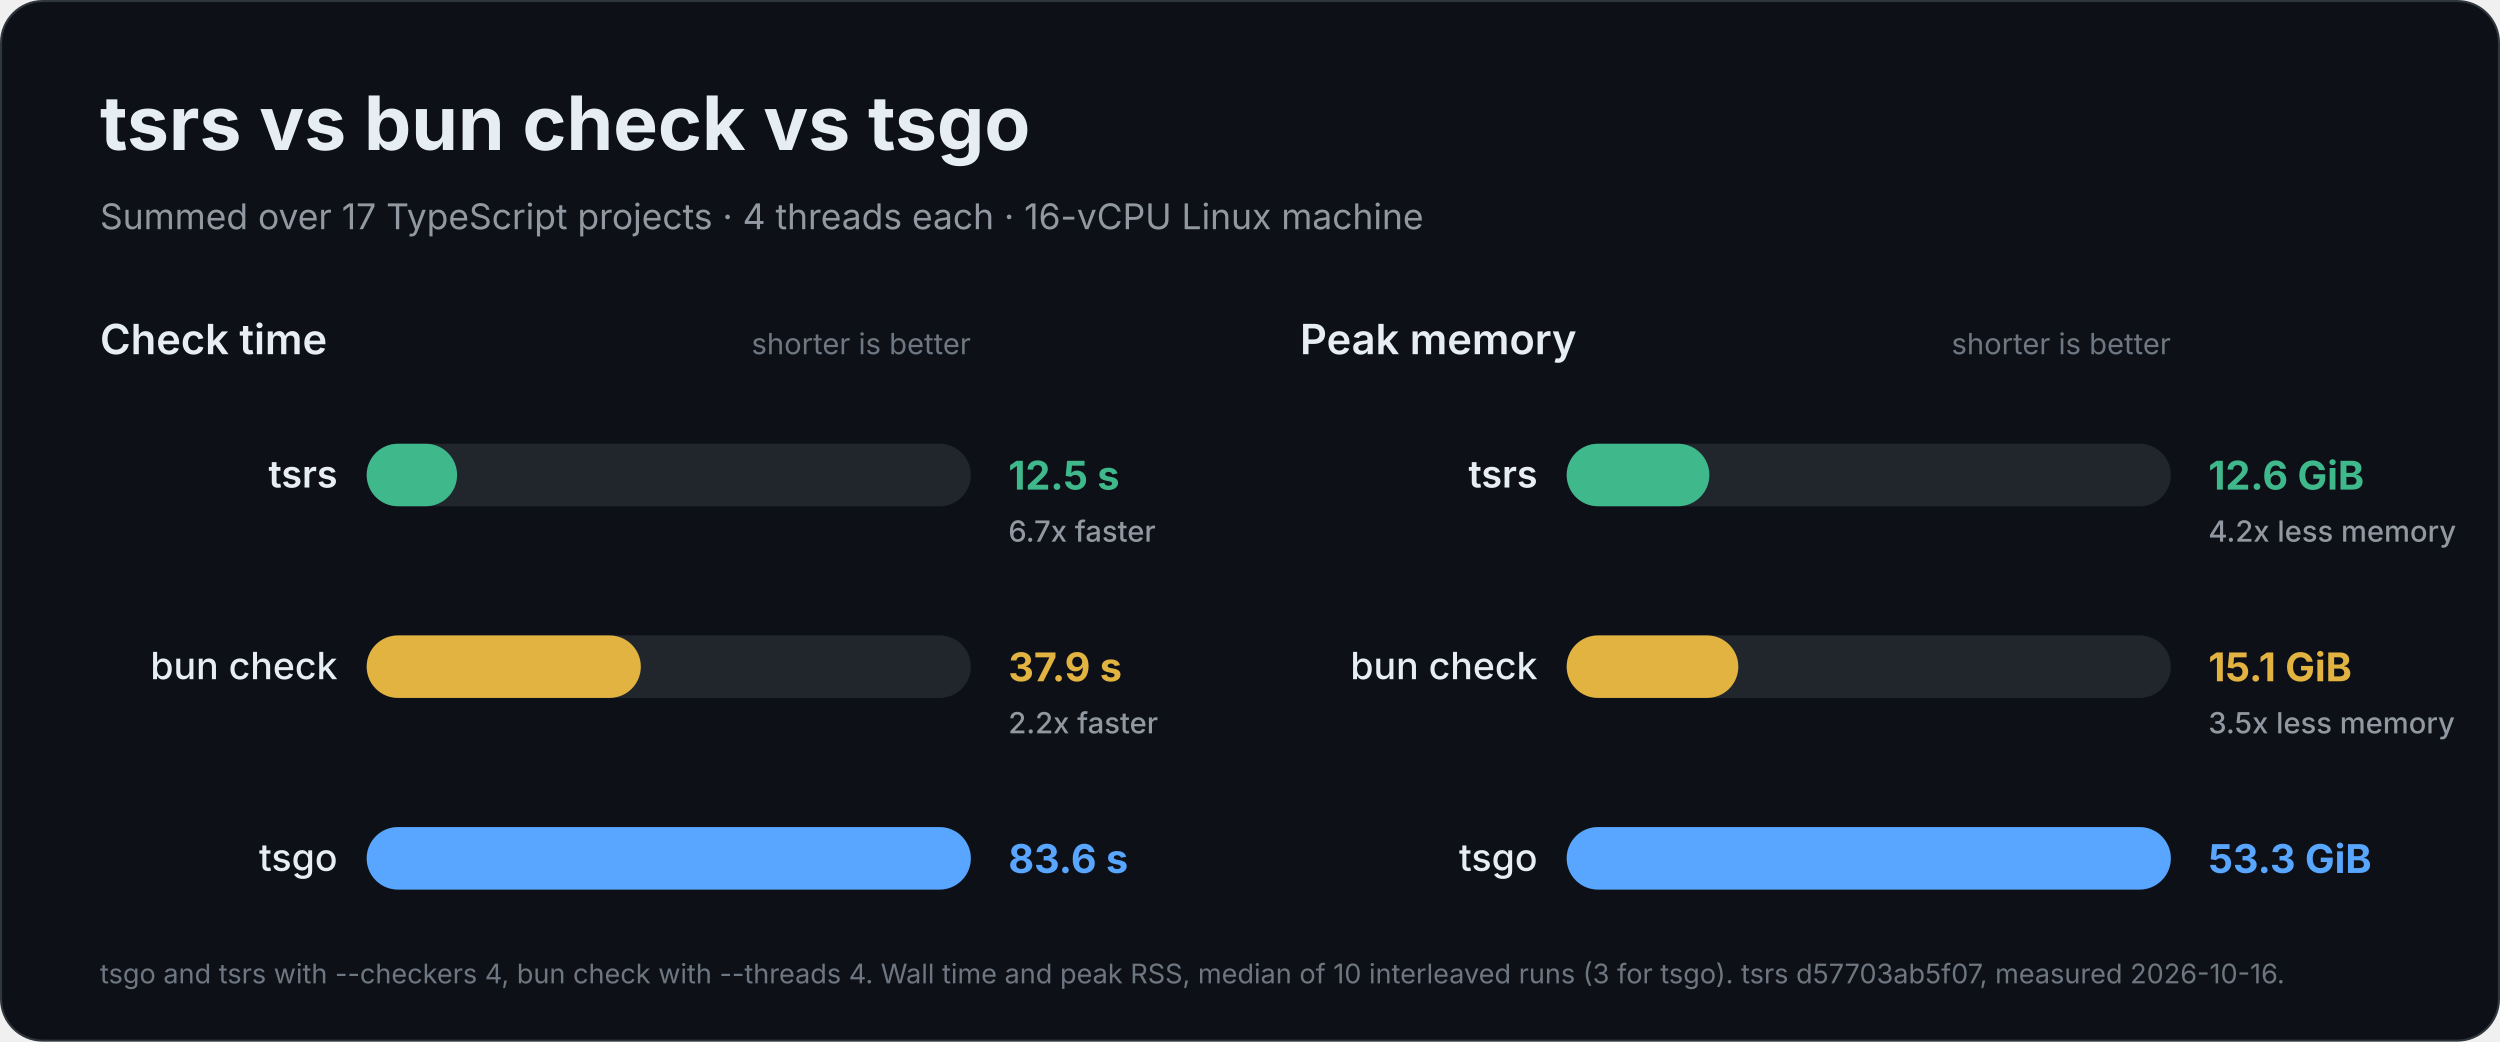
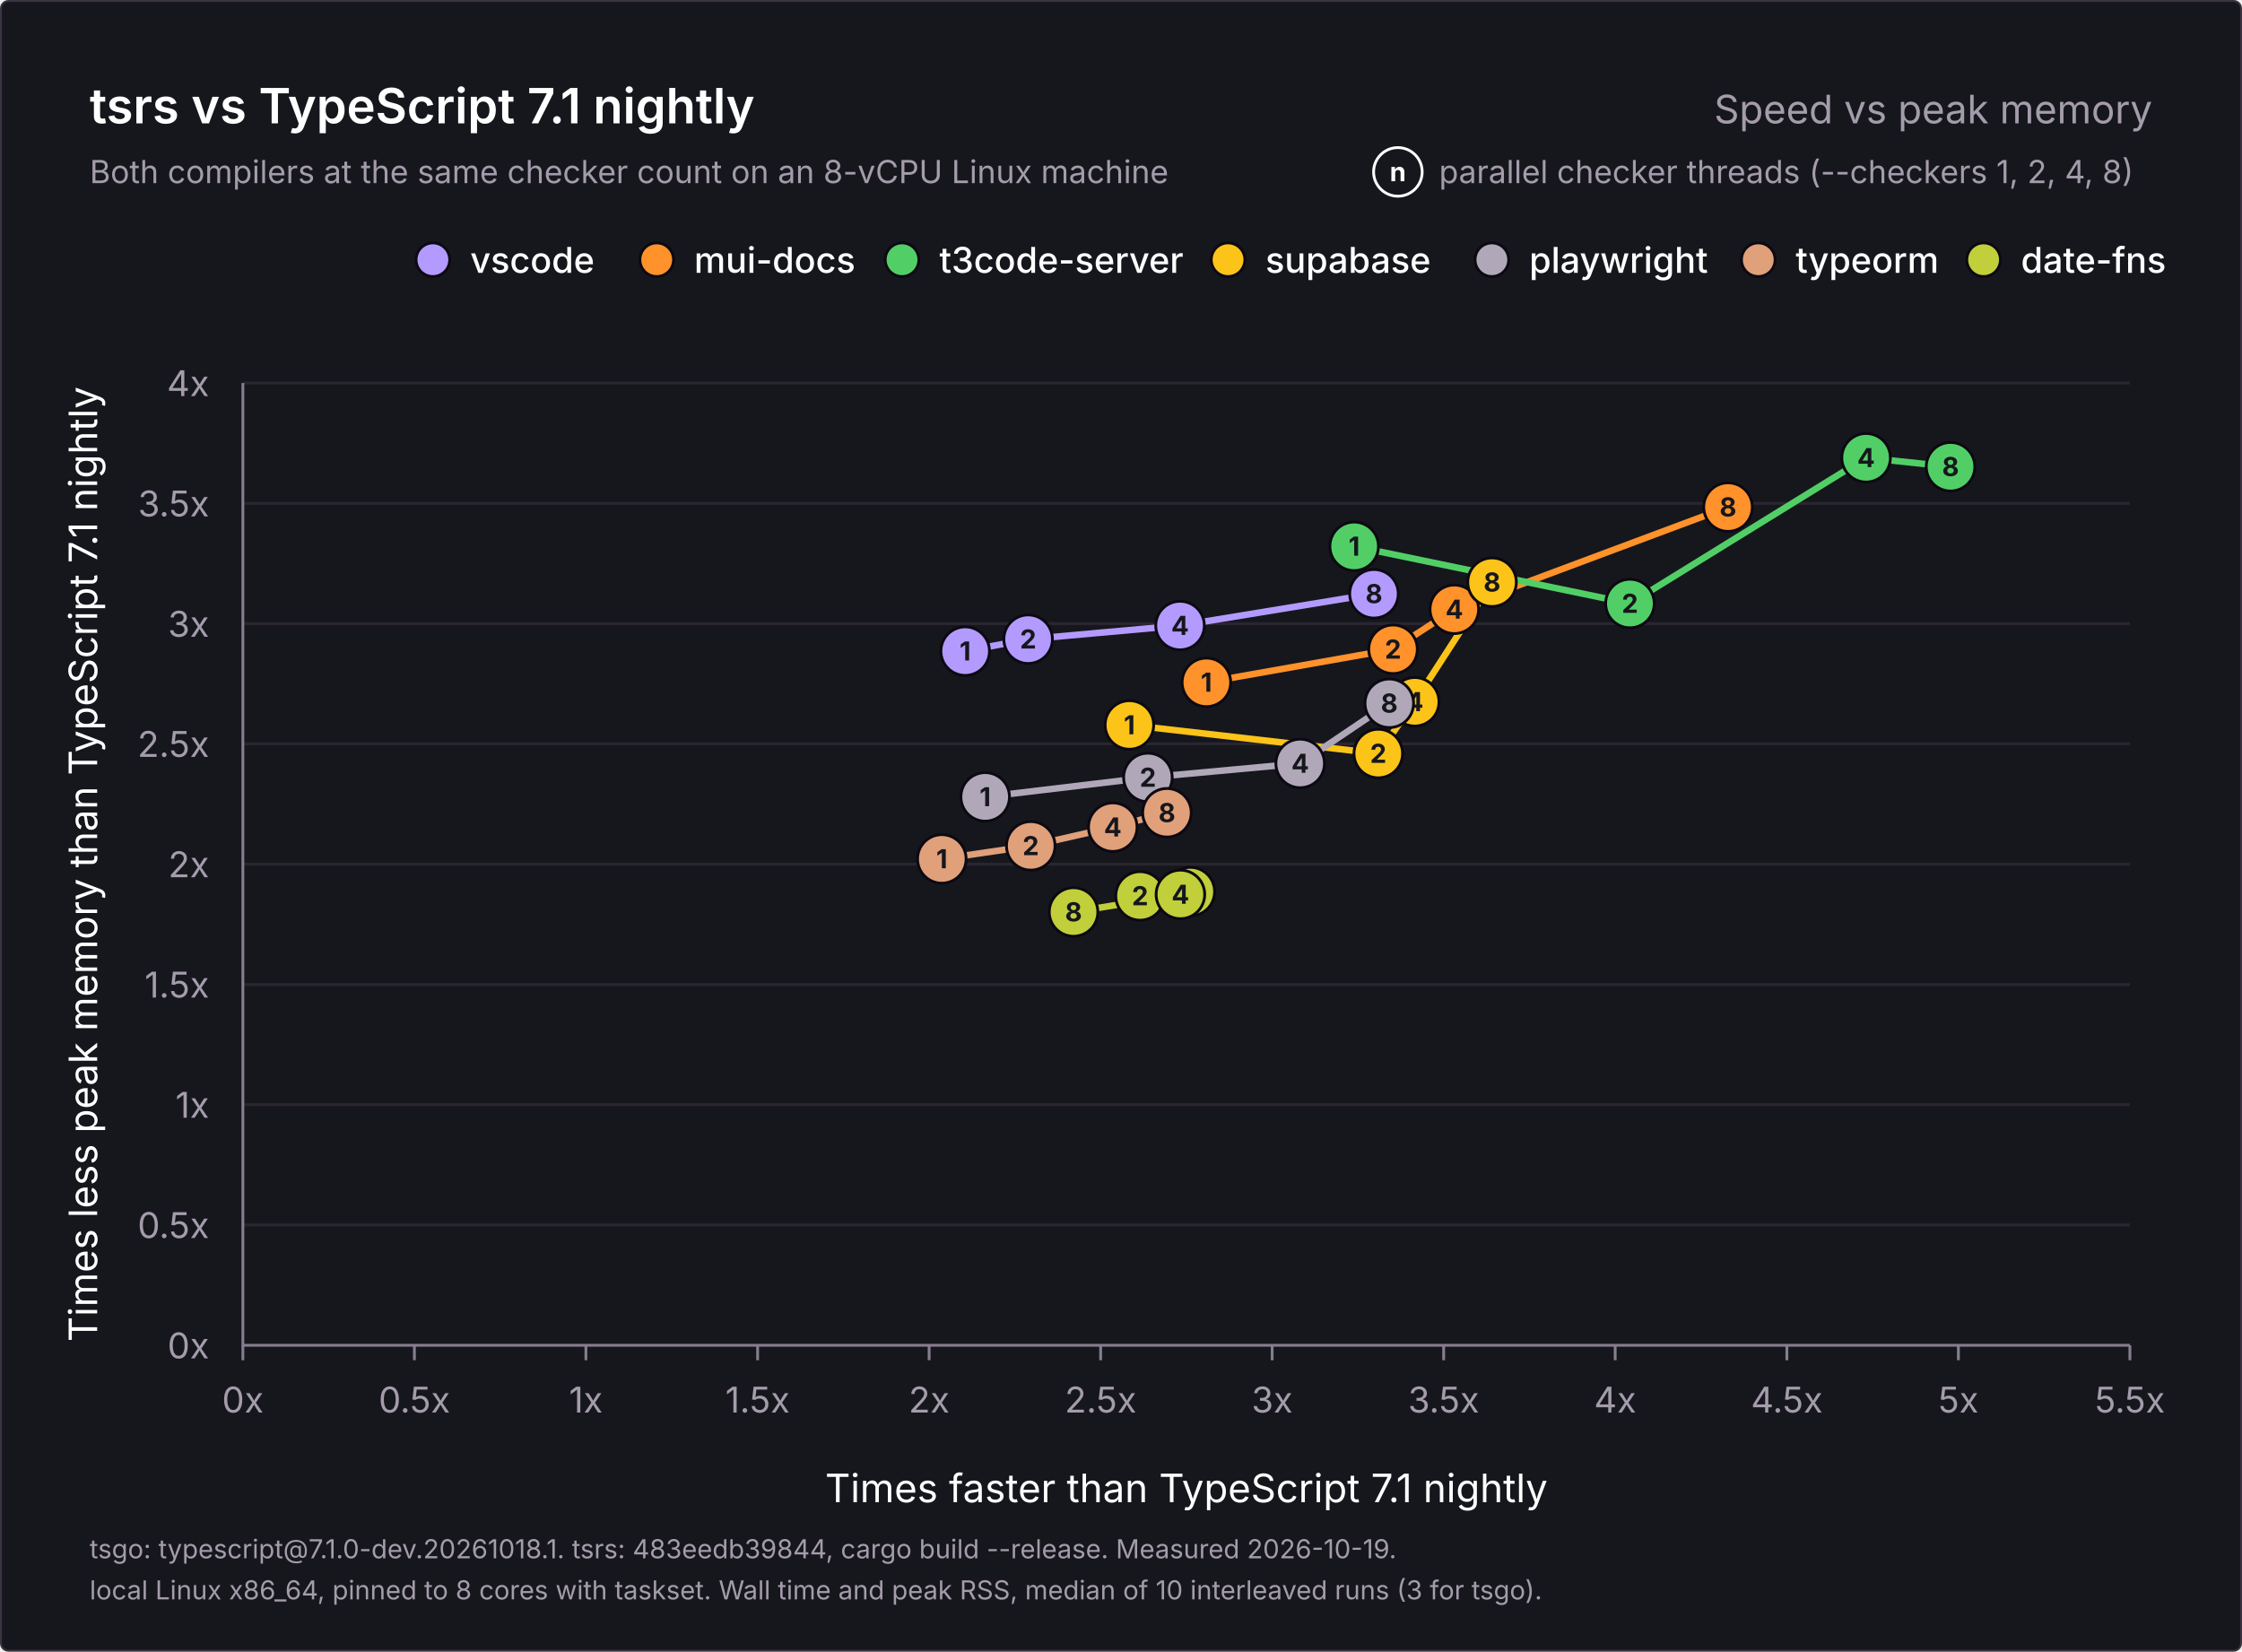
- <svg xmlns="http://www.w3.org/2000/svg" width="1200" height="500" viewBox="0 0 1200 500" role="img" aria-labelledby="title description">
-   <rect x="0.5" y="0.5" width="1199" height="499" rx="20" fill="#0d1117" stroke="#30363d" />
-   <g font-family="Inter, -apple-system, BlinkMacSystemFont, 'Segoe UI', Helvetica, Arial, sans-serif" fill="#e6edf3">
-     <text x="48" y="72" font-size="36" font-weight="700">tsrs vs bun check vs tsgo</text>
-     <text x="48" y="110" font-size="17" font-weight="400" fill="#9198a1">Summed over 17 TypeScript projects · 4 threads each · 16-vCPU Linux machine</text>
-     <g data-metric="wall_s">
-       <text x="48" y="170" font-size="20" font-weight="600">Check time</text>
-       <text x="466" y="170" font-size="14" font-weight="400" fill="#6e7681" text-anchor="end">shorter is better</text>
-       <g data-compiler="tsrs" data-total="12.509">
-         <rect x="176" y="213.0" width="290" height="30" rx="15.0" fill="#21262d" />
-         <rect x="176" y="213.0" width="43.4" height="30" rx="15.0" fill="#3fb98c" />
-         <text x="162" y="234" font-size="18" font-weight="600" text-anchor="end">tsrs</text>
-         <text x="484" y="235" font-size="19" font-weight="700" fill="#3fb98c">12.5 s</text>
-         <text x="484" y="260" font-size="14" font-weight="500" fill="#9198a1">6.7x faster</text>
+ <svg xmlns="http://www.w3.org/2000/svg" width="1200" height="884" viewBox="0 0 1200 884" role="img" aria-labelledby="title description">
+   <rect x="0.5" y="0.5" width="1199" height="883" rx="4" fill="#16171d" stroke="#3b3440" />
+   <g font-family="Inter, -apple-system, BlinkMacSystemFont, 'Segoe UI', Helvetica, Arial, sans-serif" fill="#ffffff">
+     <text x="48" y="66" font-size="26" font-weight="600">tsrs vs TypeScript 7.1 nightly</text>
+     <text x="1152" y="66" font-size="21" font-weight="400" fill="#a49cab" text-anchor="end">Speed vs peak memory</text>
+     <text x="48" y="98" font-size="17" font-weight="400" fill="#a49cab">Both compilers at the same checker count on an 8-vCPU Linux machine</text>
+     <g data-role="key">
+       <text x="770.2" y="98" font-size="17" font-weight="400" fill="#a49cab">parallel checker threads (--checkers 1, 2, 4, 8)</text>
+       <circle cx="748.2" cy="92" r="13" fill="#16171d" stroke="#ffffff" stroke-width="1.5" />
+       <text x="748.2" y="97" font-size="14" font-weight="700" fill="#ffffff" text-anchor="middle">n</text>
+     </g>
+     <g data-role="legend">
+       <circle cx="1061.7" cy="139" r="9" fill="#c0cf3a" stroke="#0c0912" stroke-width="1.5" />
+       <text x="1081.7" y="146" font-size="19" font-weight="500">date-fns</text>
+       <circle cx="941.1" cy="139" r="9" fill="#e0a07a" stroke="#0c0912" stroke-width="1.5" />
+       <text x="961.1" y="146" font-size="19" font-weight="500">typeorm</text>
+       <circle cx="798.5" cy="139" r="9" fill="#b0a8b9" stroke="#0c0912" stroke-width="1.5" />
+       <text x="818.5" y="146" font-size="19" font-weight="500">playwright</text>
+       <circle cx="657.3" cy="139" r="9" fill="#fcc419" stroke="#0c0912" stroke-width="1.5" />
+       <text x="677.3" y="146" font-size="19" font-weight="500">supabase</text>
+       <circle cx="482.8" cy="139" r="9" fill="#51cf66" stroke="#0c0912" stroke-width="1.5" />
+       <text x="502.8" y="146" font-size="19" font-weight="500">t3code-server</text>
+       <circle cx="351.5" cy="139" r="9" fill="#ff922b" stroke="#0c0912" stroke-width="1.5" />
+       <text x="371.5" y="146" font-size="19" font-weight="500">mui-docs</text>
+       <circle cx="231.7" cy="139" r="9" fill="#b39aff" stroke="#0c0912" stroke-width="1.5" />
+       <text x="251.7" y="146" font-size="19" font-weight="500">vscode</text>
+     </g>
+     <g data-role="grid">
+       <text x="112" y="727.0" font-size="19" font-weight="400" fill="#a49cab" text-anchor="end">0x</text>
+       <line x1="130" y1="655.6" x2="1140" y2="655.6" stroke="#2a2630" stroke-width="1.5" />
+       <text x="112" y="662.6" font-size="19" font-weight="400" fill="#a49cab" text-anchor="end">0.5x</text>
+       <line x1="130" y1="591.2" x2="1140" y2="591.2" stroke="#2a2630" stroke-width="1.5" />
+       <text x="112" y="598.2" font-size="19" font-weight="400" fill="#a49cab" text-anchor="end">1x</text>
+       <line x1="130" y1="526.9" x2="1140" y2="526.9" stroke="#2a2630" stroke-width="1.5" />
+       <text x="112" y="533.9" font-size="19" font-weight="400" fill="#a49cab" text-anchor="end">1.5x</text>
+       <line x1="130" y1="462.5" x2="1140" y2="462.5" stroke="#2a2630" stroke-width="1.5" />
+       <text x="112" y="469.5" font-size="19" font-weight="400" fill="#a49cab" text-anchor="end">2x</text>
+       <line x1="130" y1="398.1" x2="1140" y2="398.1" stroke="#2a2630" stroke-width="1.5" />
+       <text x="112" y="405.1" font-size="19" font-weight="400" fill="#a49cab" text-anchor="end">2.5x</text>
+       <line x1="130" y1="333.8" x2="1140" y2="333.8" stroke="#2a2630" stroke-width="1.5" />
+       <text x="112" y="340.8" font-size="19" font-weight="400" fill="#a49cab" text-anchor="end">3x</text>
+       <line x1="130" y1="269.4" x2="1140" y2="269.4" stroke="#2a2630" stroke-width="1.5" />
+       <text x="112" y="276.4" font-size="19" font-weight="400" fill="#a49cab" text-anchor="end">3.5x</text>
+       <line x1="130" y1="205.0" x2="1140" y2="205.0" stroke="#2a2630" stroke-width="1.5" />
+       <text x="112" y="212.0" font-size="19" font-weight="400" fill="#a49cab" text-anchor="end">4x</text>
+       <line x1="130.0" y1="720" x2="130.0" y2="728" stroke="#867e8e" stroke-width="1.5" />
+       <text x="130.0" y="756" font-size="19" font-weight="400" fill="#a49cab" text-anchor="middle">0x</text>
+       <line x1="221.8" y1="720" x2="221.8" y2="728" stroke="#867e8e" stroke-width="1.5" />
+       <text x="221.8" y="756" font-size="19" font-weight="400" fill="#a49cab" text-anchor="middle">0.5x</text>
+       <line x1="313.6" y1="720" x2="313.6" y2="728" stroke="#867e8e" stroke-width="1.5" />
+       <text x="313.6" y="756" font-size="19" font-weight="400" fill="#a49cab" text-anchor="middle">1x</text>
+       <line x1="405.5" y1="720" x2="405.5" y2="728" stroke="#867e8e" stroke-width="1.5" />
+       <text x="405.5" y="756" font-size="19" font-weight="400" fill="#a49cab" text-anchor="middle">1.5x</text>
+       <line x1="497.3" y1="720" x2="497.3" y2="728" stroke="#867e8e" stroke-width="1.5" />
+       <text x="497.3" y="756" font-size="19" font-weight="400" fill="#a49cab" text-anchor="middle">2x</text>
+       <line x1="589.1" y1="720" x2="589.1" y2="728" stroke="#867e8e" stroke-width="1.5" />
+       <text x="589.1" y="756" font-size="19" font-weight="400" fill="#a49cab" text-anchor="middle">2.5x</text>
+       <line x1="680.9" y1="720" x2="680.9" y2="728" stroke="#867e8e" stroke-width="1.5" />
+       <text x="680.9" y="756" font-size="19" font-weight="400" fill="#a49cab" text-anchor="middle">3x</text>
+       <line x1="772.7" y1="720" x2="772.7" y2="728" stroke="#867e8e" stroke-width="1.5" />
+       <text x="772.7" y="756" font-size="19" font-weight="400" fill="#a49cab" text-anchor="middle">3.5x</text>
+       <line x1="864.5" y1="720" x2="864.5" y2="728" stroke="#867e8e" stroke-width="1.5" />
+       <text x="864.5" y="756" font-size="19" font-weight="400" fill="#a49cab" text-anchor="middle">4x</text>
+       <line x1="956.4" y1="720" x2="956.4" y2="728" stroke="#867e8e" stroke-width="1.5" />
+       <text x="956.4" y="756" font-size="19" font-weight="400" fill="#a49cab" text-anchor="middle">4.5x</text>
+       <line x1="1048.2" y1="720" x2="1048.2" y2="728" stroke="#867e8e" stroke-width="1.5" />
+       <text x="1048.2" y="756" font-size="19" font-weight="400" fill="#a49cab" text-anchor="middle">5x</text>
+       <line x1="1140.0" y1="720" x2="1140.0" y2="728" stroke="#867e8e" stroke-width="1.5" />
+       <text x="1140.0" y="756" font-size="19" font-weight="400" fill="#a49cab" text-anchor="middle">5.5x</text>
+       <path d="M130 205V720H1140" fill="none" stroke="#867e8e" stroke-width="1.5" />
+       <text x="635.0" y="804" font-size="21" font-weight="400" text-anchor="middle">Times faster than TypeScript 7.1 nightly</text>
+       <text x="0" y="0" font-size="21" font-weight="400" text-anchor="middle" transform="translate(52 462.5) rotate(-90)">Times less peak memory than TypeScript 7.1 nightly</text>
+     </g>
+     <g data-role="points">
+       <polyline data-project="vscode" fill="none" stroke="#b39aff" stroke-width="3.5" stroke-linejoin="round" stroke-linecap="round" points="516.6,348.5 550.3,342.1 631.6,334.8 735.4,317.8" />
+       <polyline data-project="mui-docs" fill="none" stroke="#ff922b" stroke-width="3.5" stroke-linejoin="round" stroke-linecap="round" points="645.7,365.2 745.6,347.5 778.4,326.1 924.9,271.4" />
+       <polyline data-project="t3code-server" fill="none" stroke="#51cf66" stroke-width="3.5" stroke-linejoin="round" stroke-linecap="round" points="724.8,292.4 872.4,323.0 998.8,245.0 1044.0,249.8" />
+       <polyline data-project="supabase-studio" fill="none" stroke="#fcc419" stroke-width="3.5" stroke-linejoin="round" stroke-linecap="round" points="604.5,388.0 737.7,403.3 757.2,375.6 798.6,311.6" />
+       <polyline data-project="playwright" fill="none" stroke="#b0a8b9" stroke-width="3.5" stroke-linejoin="round" stroke-linecap="round" points="527.3,426.5 614.4,416.1 695.9,408.6 743.6,376.4" />
+       <polyline data-project="typeorm" fill="none" stroke="#e0a07a" stroke-width="3.5" stroke-linejoin="round" stroke-linecap="round" points="504.1,459.7 551.7,452.7 595.6,442.7 624.6,435.0" />
+       <polyline data-project="date-fns" fill="none" stroke="#c0cf3a" stroke-width="3.5" stroke-linejoin="round" stroke-linecap="round" points="637.1,477.2 610.2,479.5 631.8,478.7 574.6,488.1" />
+       <g data-project="vscode">
+         <circle data-checkers="1" data-speedup="2.10513" data-memory="2.88517" cx="516.6" cy="348.5" r="13" fill="#b39aff" stroke="#0c0912" stroke-width="1.5" />
+         <text x="516.6" y="353.5" font-size="14" font-weight="700" fill="#16171d" text-anchor="middle">1</text>
+         <circle data-checkers="2" data-speedup="2.289" data-memory="2.93544" cx="550.3" cy="342.1" r="13" fill="#b39aff" stroke="#0c0912" stroke-width="1.5" />
+         <text x="550.3" y="347.1" font-size="14" font-weight="700" fill="#16171d" text-anchor="middle">2</text>
+         <circle data-checkers="4" data-speedup="2.73153" data-memory="2.99209" cx="631.6" cy="334.8" r="13" fill="#b39aff" stroke="#0c0912" stroke-width="1.5" />
+         <text x="631.6" y="339.8" font-size="14" font-weight="700" fill="#16171d" text-anchor="middle">4</text>
+         <circle data-checkers="8" data-speedup="3.29692" data-memory="3.12386" cx="735.4" cy="317.8" r="13" fill="#b39aff" stroke="#0c0912" stroke-width="1.5" />
+         <text x="735.4" y="322.8" font-size="14" font-weight="700" fill="#16171d" text-anchor="middle">8</text>
      </g>
-       <g data-compiler="bun" data-total="37.9275">
-         <rect x="176" y="305.0" width="290" height="30" rx="15.0" fill="#21262d" />
-         <rect x="176" y="305.0" width="131.6" height="30" rx="15.0" fill="#e3b341" />
-         <text x="162" y="326" font-size="18" font-weight="500" text-anchor="end">bun check</text>
-         <text x="484" y="327" font-size="19" font-weight="700" fill="#e3b341">37.9 s</text>
-         <text x="484" y="352" font-size="14" font-weight="500" fill="#9198a1">2.2x faster</text>
+       <g data-project="mui-docs">
+         <circle data-checkers="1" data-speedup="2.80833" data-memory="2.75598" cx="645.7" cy="365.2" r="13" fill="#ff922b" stroke="#0c0912" stroke-width="1.5" />
+         <text x="645.7" y="370.2" font-size="14" font-weight="700" fill="#16171d" text-anchor="middle">1</text>
+         <circle data-checkers="2" data-speedup="3.35227" data-memory="2.89354" cx="745.6" cy="347.5" r="13" fill="#ff922b" stroke="#0c0912" stroke-width="1.5" />
+         <text x="745.6" y="352.5" font-size="14" font-weight="700" fill="#16171d" text-anchor="middle">2</text>
+         <circle data-checkers="4" data-speedup="3.53114" data-memory="3.05952" cx="778.4" cy="326.1" r="13" fill="#ff922b" stroke="#0c0912" stroke-width="1.5" />
+         <text x="778.4" y="331.1" font-size="14" font-weight="700" fill="#16171d" text-anchor="middle">4</text>
+         <circle data-checkers="8" data-speedup="4.32862" data-memory="3.48441" cx="924.9" cy="271.4" r="13" fill="#ff922b" stroke="#0c0912" stroke-width="1.5" />
+         <text x="924.9" y="276.4" font-size="14" font-weight="700" fill="#16171d" text-anchor="middle">8</text>
      </g>
-       <g data-compiler="tsgo" data-total="83.566">
-         <rect x="176" y="397.0" width="290" height="30" rx="15.0" fill="#21262d" />
-         <rect x="176" y="397.0" width="290.0" height="30" rx="15.0" fill="#58a6ff" />
-         <text x="162" y="418" font-size="18" font-weight="500" text-anchor="end">tsgo</text>
-         <text x="484" y="419" font-size="19" font-weight="700" fill="#58a6ff">83.6 s</text>
+       <g data-project="t3code-server">
+         <circle data-checkers="1" data-speedup="3.23891" data-memory="3.32122" cx="724.8" cy="292.4" r="13" fill="#51cf66" stroke="#0c0912" stroke-width="1.5" />
+         <text x="724.8" y="297.4" font-size="14" font-weight="700" fill="#16171d" text-anchor="middle">1</text>
+         <circle data-checkers="2" data-speedup="4.04289" data-memory="3.08312" cx="872.4" cy="323.0" r="13" fill="#51cf66" stroke="#0c0912" stroke-width="1.5" />
+         <text x="872.4" y="328.0" font-size="14" font-weight="700" fill="#16171d" text-anchor="middle">2</text>
+         <circle data-checkers="4" data-speedup="4.7313" data-memory="3.68938" cx="998.8" cy="245.0" r="13" fill="#51cf66" stroke="#0c0912" stroke-width="1.5" />
+         <text x="998.8" y="250.0" font-size="14" font-weight="700" fill="#16171d" text-anchor="middle">4</text>
+         <circle data-checkers="8" data-speedup="4.97701" data-memory="3.65194" cx="1044.0" cy="249.8" r="13" fill="#51cf66" stroke="#0c0912" stroke-width="1.5" />
+         <text x="1044.0" y="254.8" font-size="14" font-weight="700" fill="#16171d" text-anchor="middle">8</text>
+       </g>
+       <g data-project="supabase-studio">
+         <circle data-checkers="1" data-speedup="2.58388" data-memory="2.57853" cx="604.5" cy="388.0" r="13" fill="#fcc419" stroke="#0c0912" stroke-width="1.5" />
+         <text x="604.5" y="393.0" font-size="14" font-weight="700" fill="#16171d" text-anchor="middle">1</text>
+         <circle data-checkers="2" data-speedup="3.30899" data-memory="2.45989" cx="737.7" cy="403.3" r="13" fill="#fcc419" stroke="#0c0912" stroke-width="1.5" />
+         <text x="737.7" y="408.3" font-size="14" font-weight="700" fill="#16171d" text-anchor="middle">2</text>
+         <circle data-checkers="4" data-speedup="3.41565" data-memory="2.67505" cx="757.2" cy="375.6" r="13" fill="#fcc419" stroke="#0c0912" stroke-width="1.5" />
+         <text x="757.2" y="380.6" font-size="14" font-weight="700" fill="#16171d" text-anchor="middle">4</text>
+         <circle data-checkers="8" data-speedup="3.64073" data-memory="3.17204" cx="798.6" cy="311.6" r="13" fill="#fcc419" stroke="#0c0912" stroke-width="1.5" />
+         <text x="798.6" y="316.6" font-size="14" font-weight="700" fill="#16171d" text-anchor="middle">8</text>
+       </g>
+       <g data-project="playwright">
+         <circle data-checkers="1" data-speedup="2.16361" data-memory="2.27954" cx="527.3" cy="426.5" r="13" fill="#b0a8b9" stroke="#0c0912" stroke-width="1.5" />
+         <text x="527.3" y="431.5" font-size="14" font-weight="700" fill="#16171d" text-anchor="middle">1</text>
+         <circle data-checkers="2" data-speedup="2.63804" data-memory="2.36077" cx="614.4" cy="416.1" r="13" fill="#b0a8b9" stroke="#0c0912" stroke-width="1.5" />
+         <text x="614.4" y="421.1" font-size="14" font-weight="700" fill="#16171d" text-anchor="middle">2</text>
+         <circle data-checkers="4" data-speedup="3.0815" data-memory="2.41899" cx="695.9" cy="408.6" r="13" fill="#b0a8b9" stroke="#0c0912" stroke-width="1.5" />
+         <text x="695.9" y="413.6" font-size="14" font-weight="700" fill="#16171d" text-anchor="middle">4</text>
+         <circle data-checkers="8" data-speedup="3.34164" data-memory="2.6691" cx="743.6" cy="376.4" r="13" fill="#b0a8b9" stroke="#0c0912" stroke-width="1.5" />
+         <text x="743.6" y="381.4" font-size="14" font-weight="700" fill="#16171d" text-anchor="middle">8</text>
+       </g>
+       <g data-project="typeorm">
+         <circle data-checkers="1" data-speedup="2.03739" data-memory="2.02204" cx="504.1" cy="459.7" r="13" fill="#e0a07a" stroke="#0c0912" stroke-width="1.5" />
+         <text x="504.1" y="464.7" font-size="14" font-weight="700" fill="#16171d" text-anchor="middle">1</text>
+         <circle data-checkers="2" data-speedup="2.2966" data-memory="2.07634" cx="551.7" cy="452.7" r="13" fill="#e0a07a" stroke="#0c0912" stroke-width="1.5" />
+         <text x="551.7" y="457.7" font-size="14" font-weight="700" fill="#16171d" text-anchor="middle">2</text>
+         <circle data-checkers="4" data-speedup="2.53571" data-memory="2.15407" cx="595.6" cy="442.7" r="13" fill="#e0a07a" stroke="#0c0912" stroke-width="1.5" />
+         <text x="595.6" y="447.7" font-size="14" font-weight="700" fill="#16171d" text-anchor="middle">4</text>
+         <circle data-checkers="8" data-speedup="2.69351" data-memory="2.21353" cx="624.6" cy="435.0" r="13" fill="#e0a07a" stroke="#0c0912" stroke-width="1.5" />
+         <text x="624.6" y="440.0" font-size="14" font-weight="700" fill="#16171d" text-anchor="middle">8</text>
+       </g>
+       <g data-project="date-fns">
+         <circle data-checkers="1" data-speedup="2.76147" data-memory="1.88611" cx="637.1" cy="477.2" r="13" fill="#c0cf3a" stroke="#0c0912" stroke-width="1.5" />
+         <text x="637.1" y="482.2" font-size="14" font-weight="700" fill="#16171d" text-anchor="middle">1</text>
+         <circle data-checkers="2" data-speedup="2.61468" data-memory="1.86758" cx="610.2" cy="479.5" r="13" fill="#c0cf3a" stroke="#0c0912" stroke-width="1.5" />
+         <text x="610.2" y="484.5" font-size="14" font-weight="700" fill="#16171d" text-anchor="middle">2</text>
+         <circle data-checkers="4" data-speedup="2.73239" data-memory="1.87444" cx="631.8" cy="478.7" r="13" fill="#c0cf3a" stroke="#0c0912" stroke-width="1.5" />
+         <text x="631.8" y="483.7" font-size="14" font-weight="700" fill="#16171d" text-anchor="middle">4</text>
+         <circle data-checkers="8" data-speedup="2.42105" data-memory="1.8011" cx="574.6" cy="488.1" r="13" fill="#c0cf3a" stroke="#0c0912" stroke-width="1.5" />
+         <text x="574.6" y="493.1" font-size="14" font-weight="700" fill="#16171d" text-anchor="middle">8</text>
      </g>
    </g>
-     <g data-metric="peak_rss_bytes">
-       <text x="624" y="170" font-size="20" font-weight="600">Peak memory</text>
-       <text x="1042" y="170" font-size="14" font-weight="400" fill="#6e7681" text-anchor="end">shorter is better</text>
-       <g data-compiler="tsrs" data-total="1.35187e+10">
-         <rect x="752" y="213.0" width="290" height="30" rx="15.0" fill="#21262d" />
-         <rect x="752" y="213.0" width="68.5" height="30" rx="15.0" fill="#3fb98c" />
-         <text x="738" y="234" font-size="18" font-weight="600" text-anchor="end">tsrs</text>
-         <text x="1060" y="235" font-size="19" font-weight="700" fill="#3fb98c">12.6 GiB</text>
-         <text x="1060" y="260" font-size="14" font-weight="500" fill="#9198a1">4.2x less memory</text>
-       </g>
-       <g data-compiler="bun" data-total="1.62548e+10">
-         <rect x="752" y="305.0" width="290" height="30" rx="15.0" fill="#21262d" />
-         <rect x="752" y="305.0" width="82.4" height="30" rx="15.0" fill="#e3b341" />
-         <text x="738" y="326" font-size="18" font-weight="500" text-anchor="end">bun check</text>
-         <text x="1060" y="327" font-size="19" font-weight="700" fill="#e3b341">15.1 GiB</text>
-         <text x="1060" y="352" font-size="14" font-weight="500" fill="#9198a1">3.5x less memory</text>
-       </g>
-       <g data-compiler="tsgo" data-total="5.7199e+10">
-         <rect x="752" y="397.0" width="290" height="30" rx="15.0" fill="#21262d" />
-         <rect x="752" y="397.0" width="290.0" height="30" rx="15.0" fill="#58a6ff" />
-         <text x="738" y="418" font-size="18" font-weight="500" text-anchor="end">tsgo</text>
-         <text x="1060" y="419" font-size="19" font-weight="700" fill="#58a6ff">53.3 GiB</text>
-       </g>
-     </g>
-     <text x="48" y="472" font-size="13" font-weight="400" fill="#6e7681">tsgo and tsrs with --checkers 4, bun check with --threads 4. Wall time and peak RSS, median of 10 interleaved runs (3 for tsgo). tsrs d57703ab5f07, measured 2026-10-16.</text>
+     <text x="48" y="834" font-size="14" font-weight="400" fill="#a49cab">tsgo: typescript@7.1.0-dev.20261018.1. tsrs: 483eedb39844, cargo build --release. Measured 2026-10-19.</text>
+     <text x="48" y="856" font-size="14" font-weight="400" fill="#a49cab">local Linux x86_64, pinned to 8 cores with taskset. Wall time and peak RSS, median of 10 interleaved runs (3 for tsgo).</text>
  </g>
</svg>
